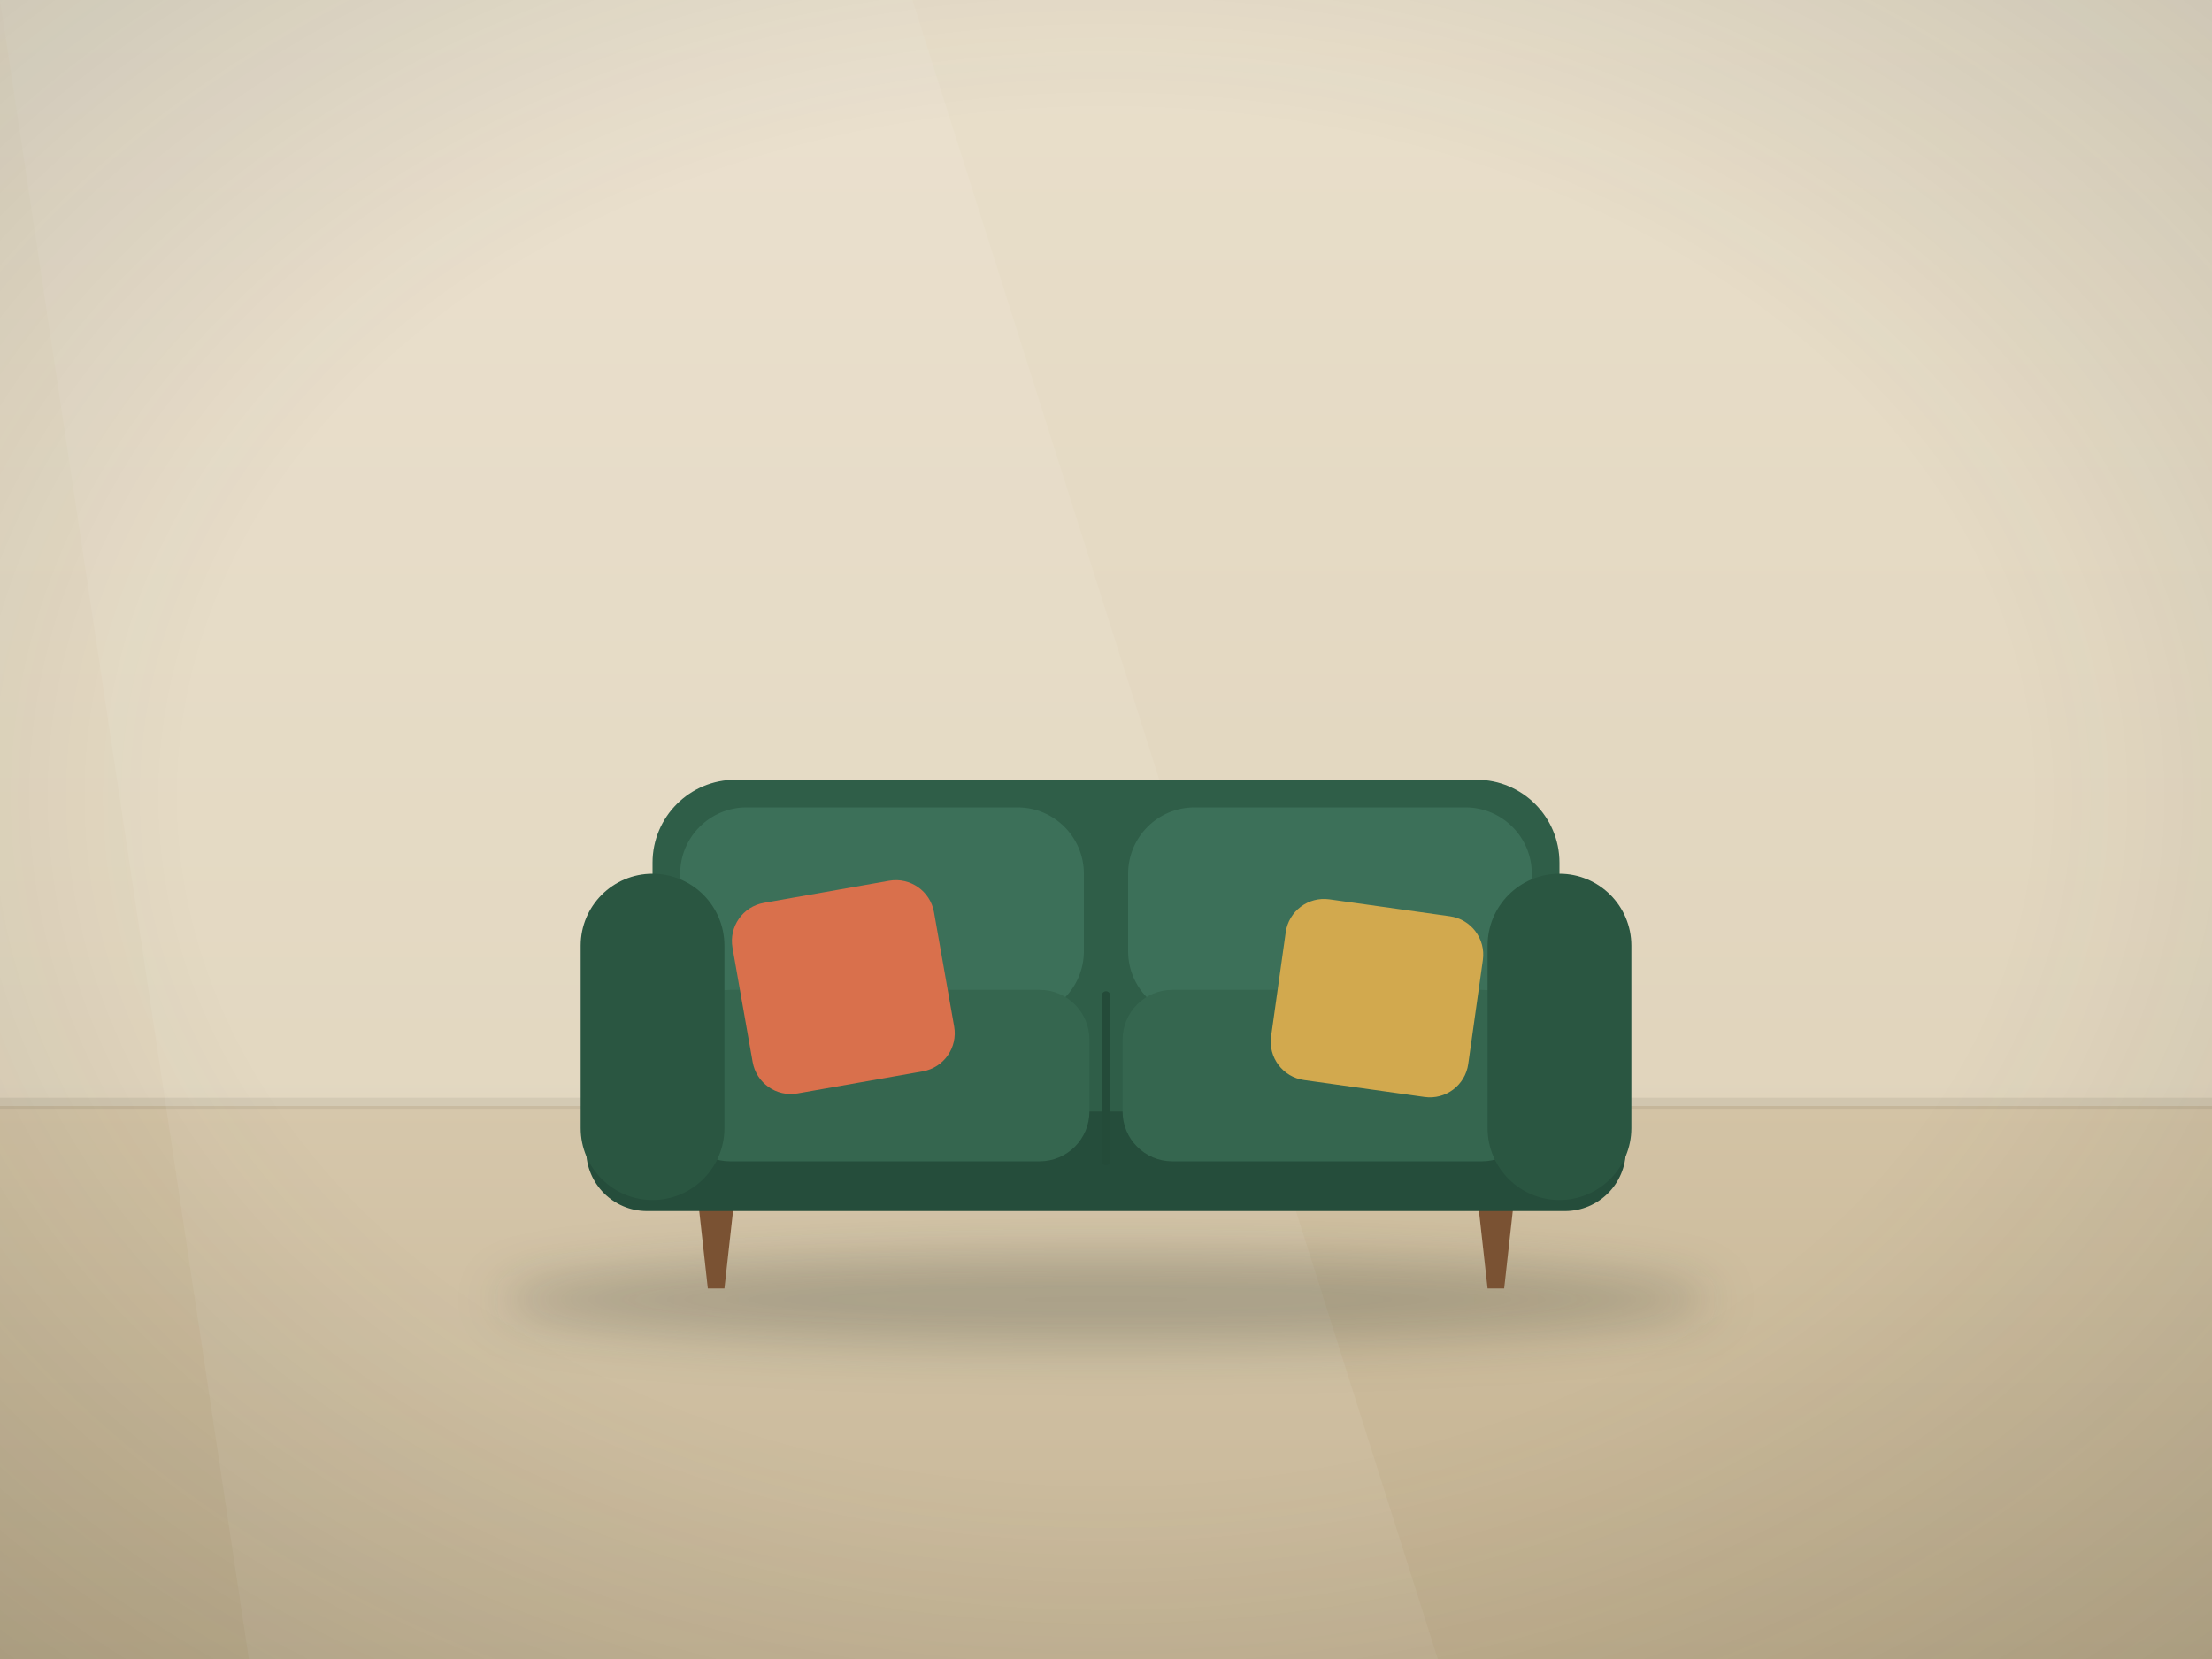
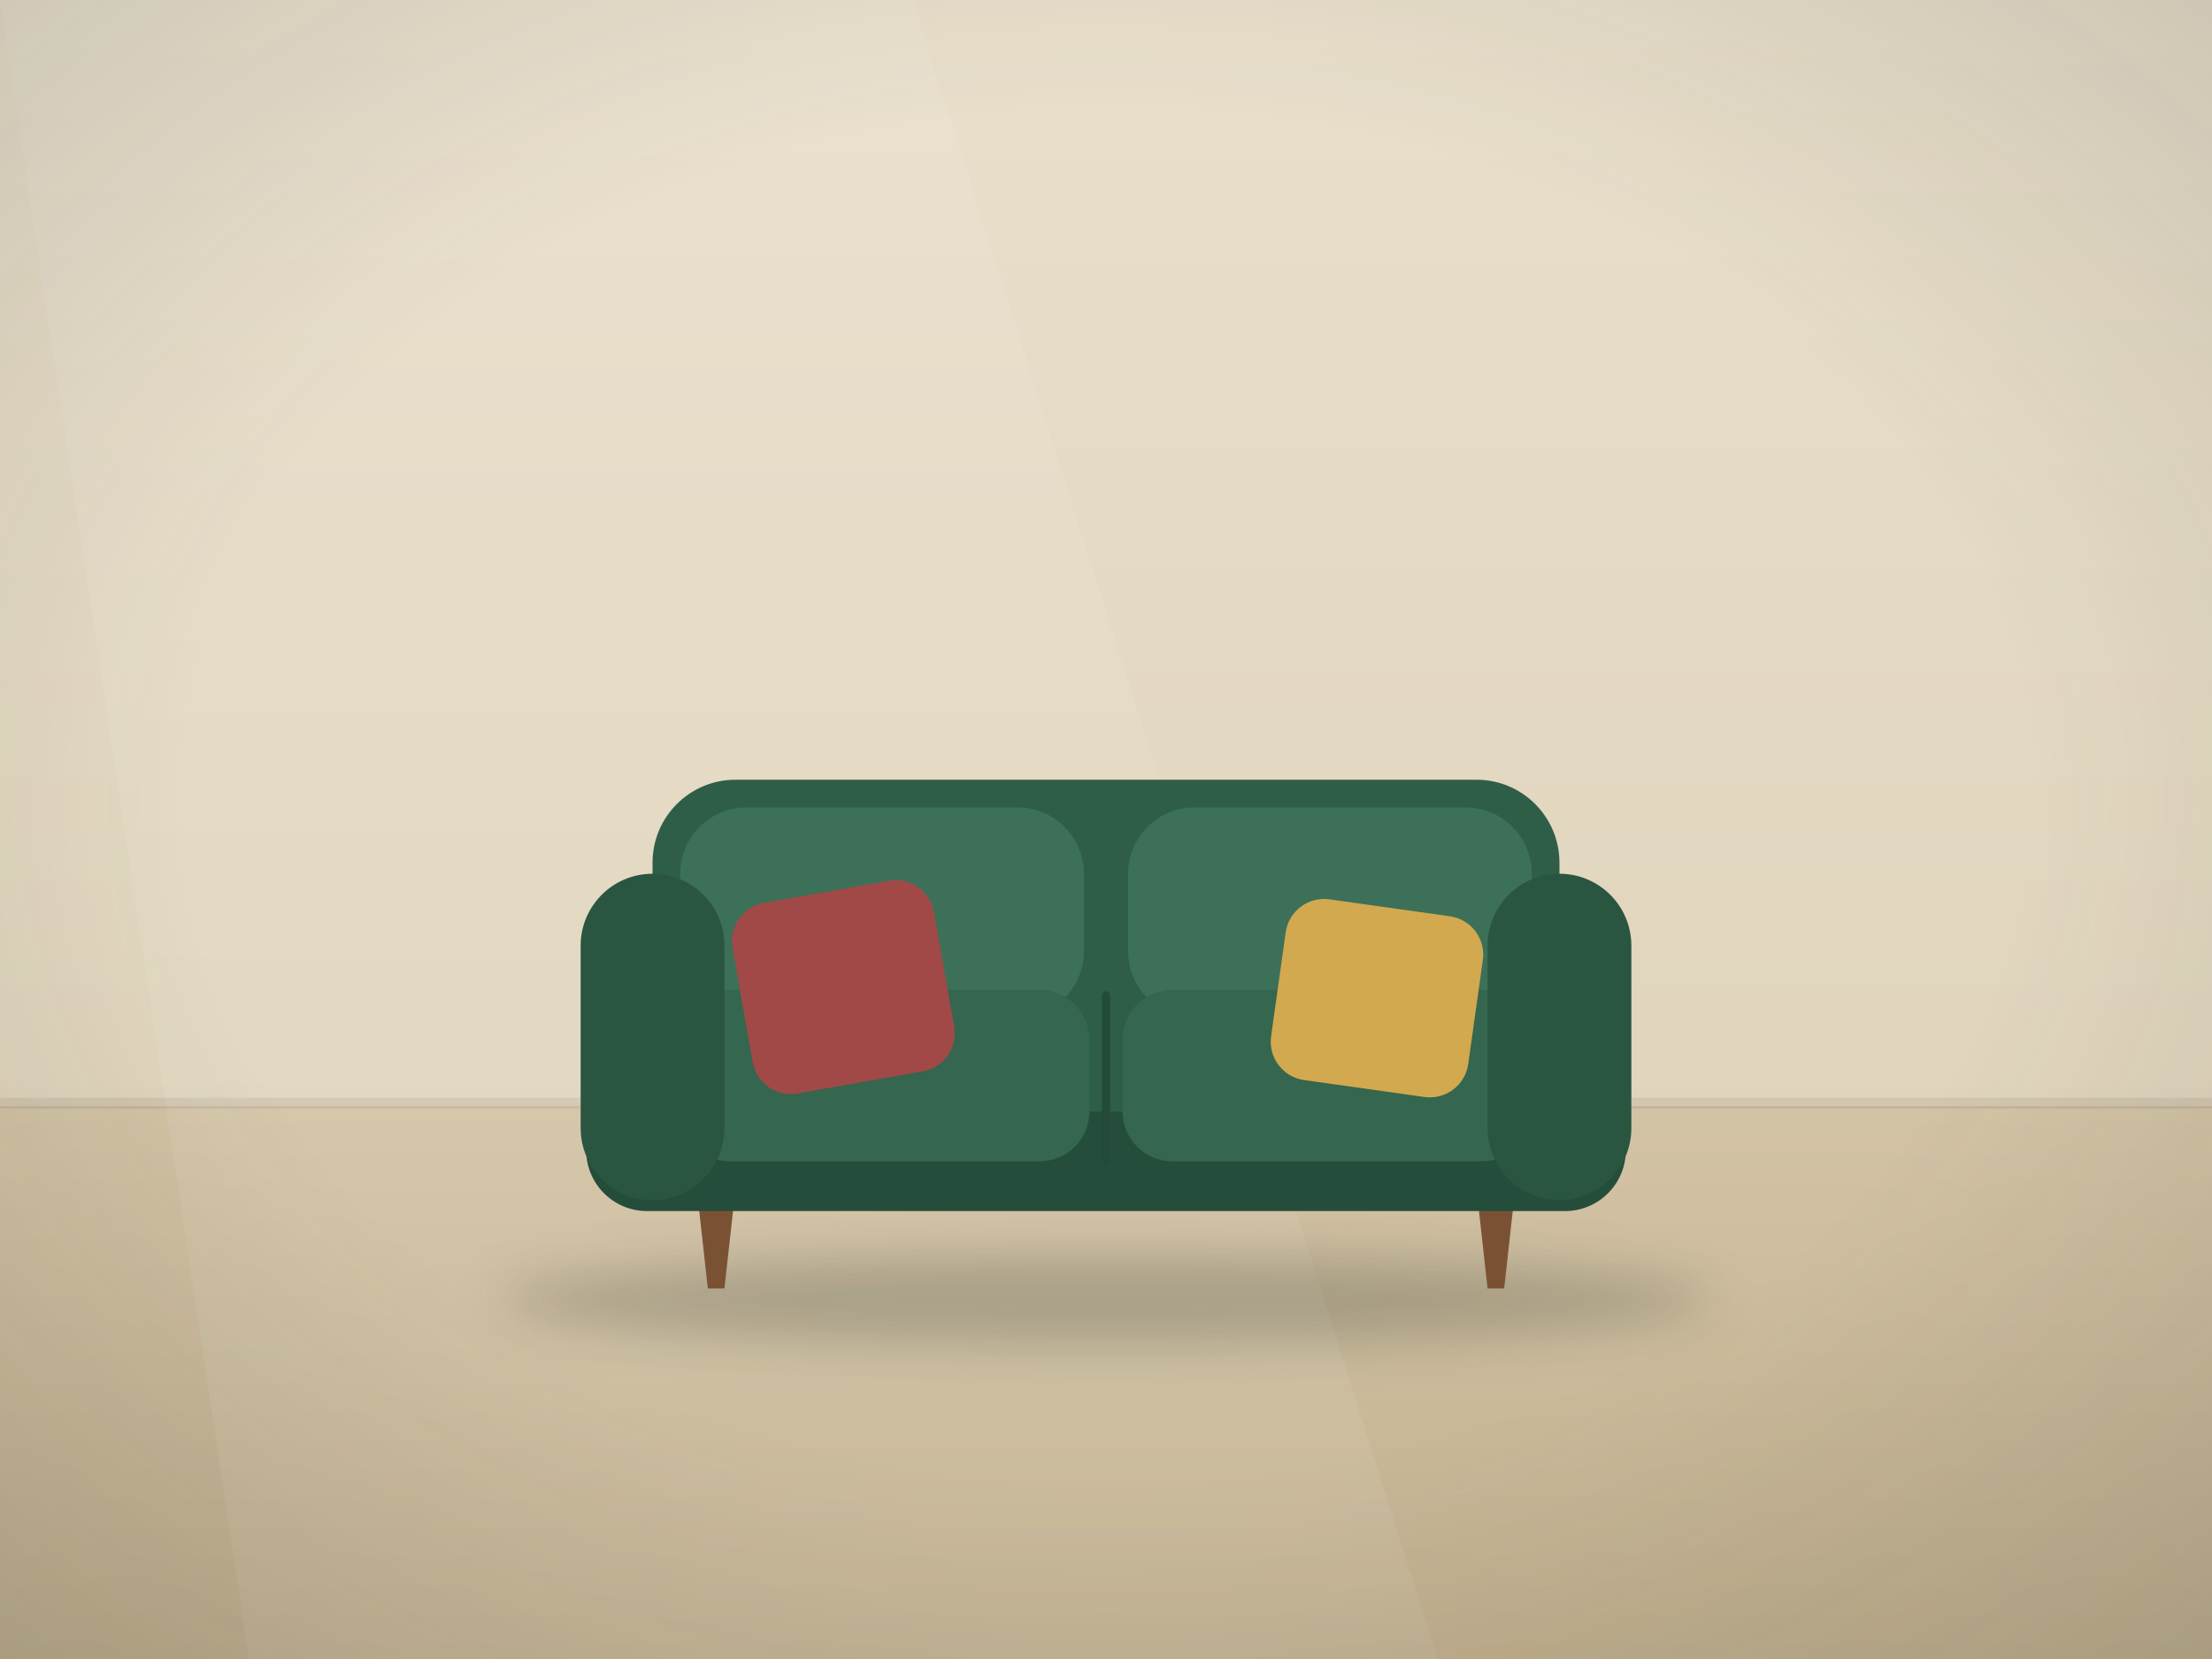
<svg xmlns="http://www.w3.org/2000/svg" viewBox="0 0 800 600" preserveAspectRatio="xMidYMid slice">
  <defs>
    <linearGradient id="wall" x1="0" y1="0" x2="0" y2="1">
      <stop offset="0" stop-color="#E9DFCB" />
      <stop offset="1" stop-color="#DCCFB5" />
    </linearGradient>
    <linearGradient id="floor" x1="0" y1="0" x2="0" y2="1">
      <stop offset="0" stop-color="#D3C3A5" />
      <stop offset="1" stop-color="#C2B08F" />
    </linearGradient>
    <radialGradient id="vig" cx="50%" cy="48%" r="75%">
      <stop offset=".55" stop-color="#1E2A24" stop-opacity="0" />
      <stop offset="1" stop-color="#1E2A24" stop-opacity=".16" />
    </radialGradient>
    <filter id="blur" x="-30%" y="-80%" width="160%" height="260%">
      <feGaussianBlur stdDeviation="9" />
    </filter>
  </defs>
  <rect x="0" y="0" width="800" height="600" rx="0" fill="url(#wall)" />
  <rect x="0" y="400" width="800" height="200" rx="0" fill="url(#floor)" />
  <rect x="0" y="397" width="800" height="4" rx="0" fill="#000" opacity=".07" />
  <path d="M0 0 L330 0 L520 600 L90 600 Z" fill="#FFFDF8" opacity=".07" />
  <ellipse cx="400" cy="470" rx="220" ry="16" fill="#1E2A24" opacity="0.22" filter="url(#blur)" />
  <path d="M252 430 L266 430 L262 466 L256 466 Z" fill="#7A5233" />
  <path d="M534 430 L548 430 L544 466 L538 466 Z" fill="#7A5233" />
  <rect x="212" y="330" width="376" height="108" rx="22" fill="#254D3B" />
  <rect x="236" y="282" width="328" height="120" rx="30" fill="#2F5E48" />
  <rect x="246" y="292" width="146" height="76" rx="24" fill="#3C7059" />
  <rect x="408" y="292" width="146" height="76" rx="24" fill="#3C7059" />
  <rect x="246" y="358" width="148" height="62" rx="18" fill="#35664F" />
  <rect x="406" y="358" width="148" height="62" rx="18" fill="#35664F" />
  <rect x="210" y="316" width="52" height="118" rx="26" fill="#2A5641" />
  <rect x="538" y="316" width="52" height="118" rx="26" fill="#2A5641" />
  <path d="M400 360 L400 420" fill="none" stroke="#244B39" stroke-width="3" stroke-linecap="round" stroke-linejoin="round" />
  <g transform="rotate(-10 305 357)">
-     <rect x="268" y="322" width="74" height="70" rx="14" fill="#D9704C" />
+     <rect x="268" y="322" width="74" height="70" rx="14" fill="#A14947" />
  </g>
  <g transform="rotate(8 498 361)">
    <rect x="462" y="328" width="72" height="66" rx="14" fill="#D2A94E" />
  </g>
  <rect x="0" y="0" width="800" height="600" rx="0" fill="url(#vig)" />
</svg>
